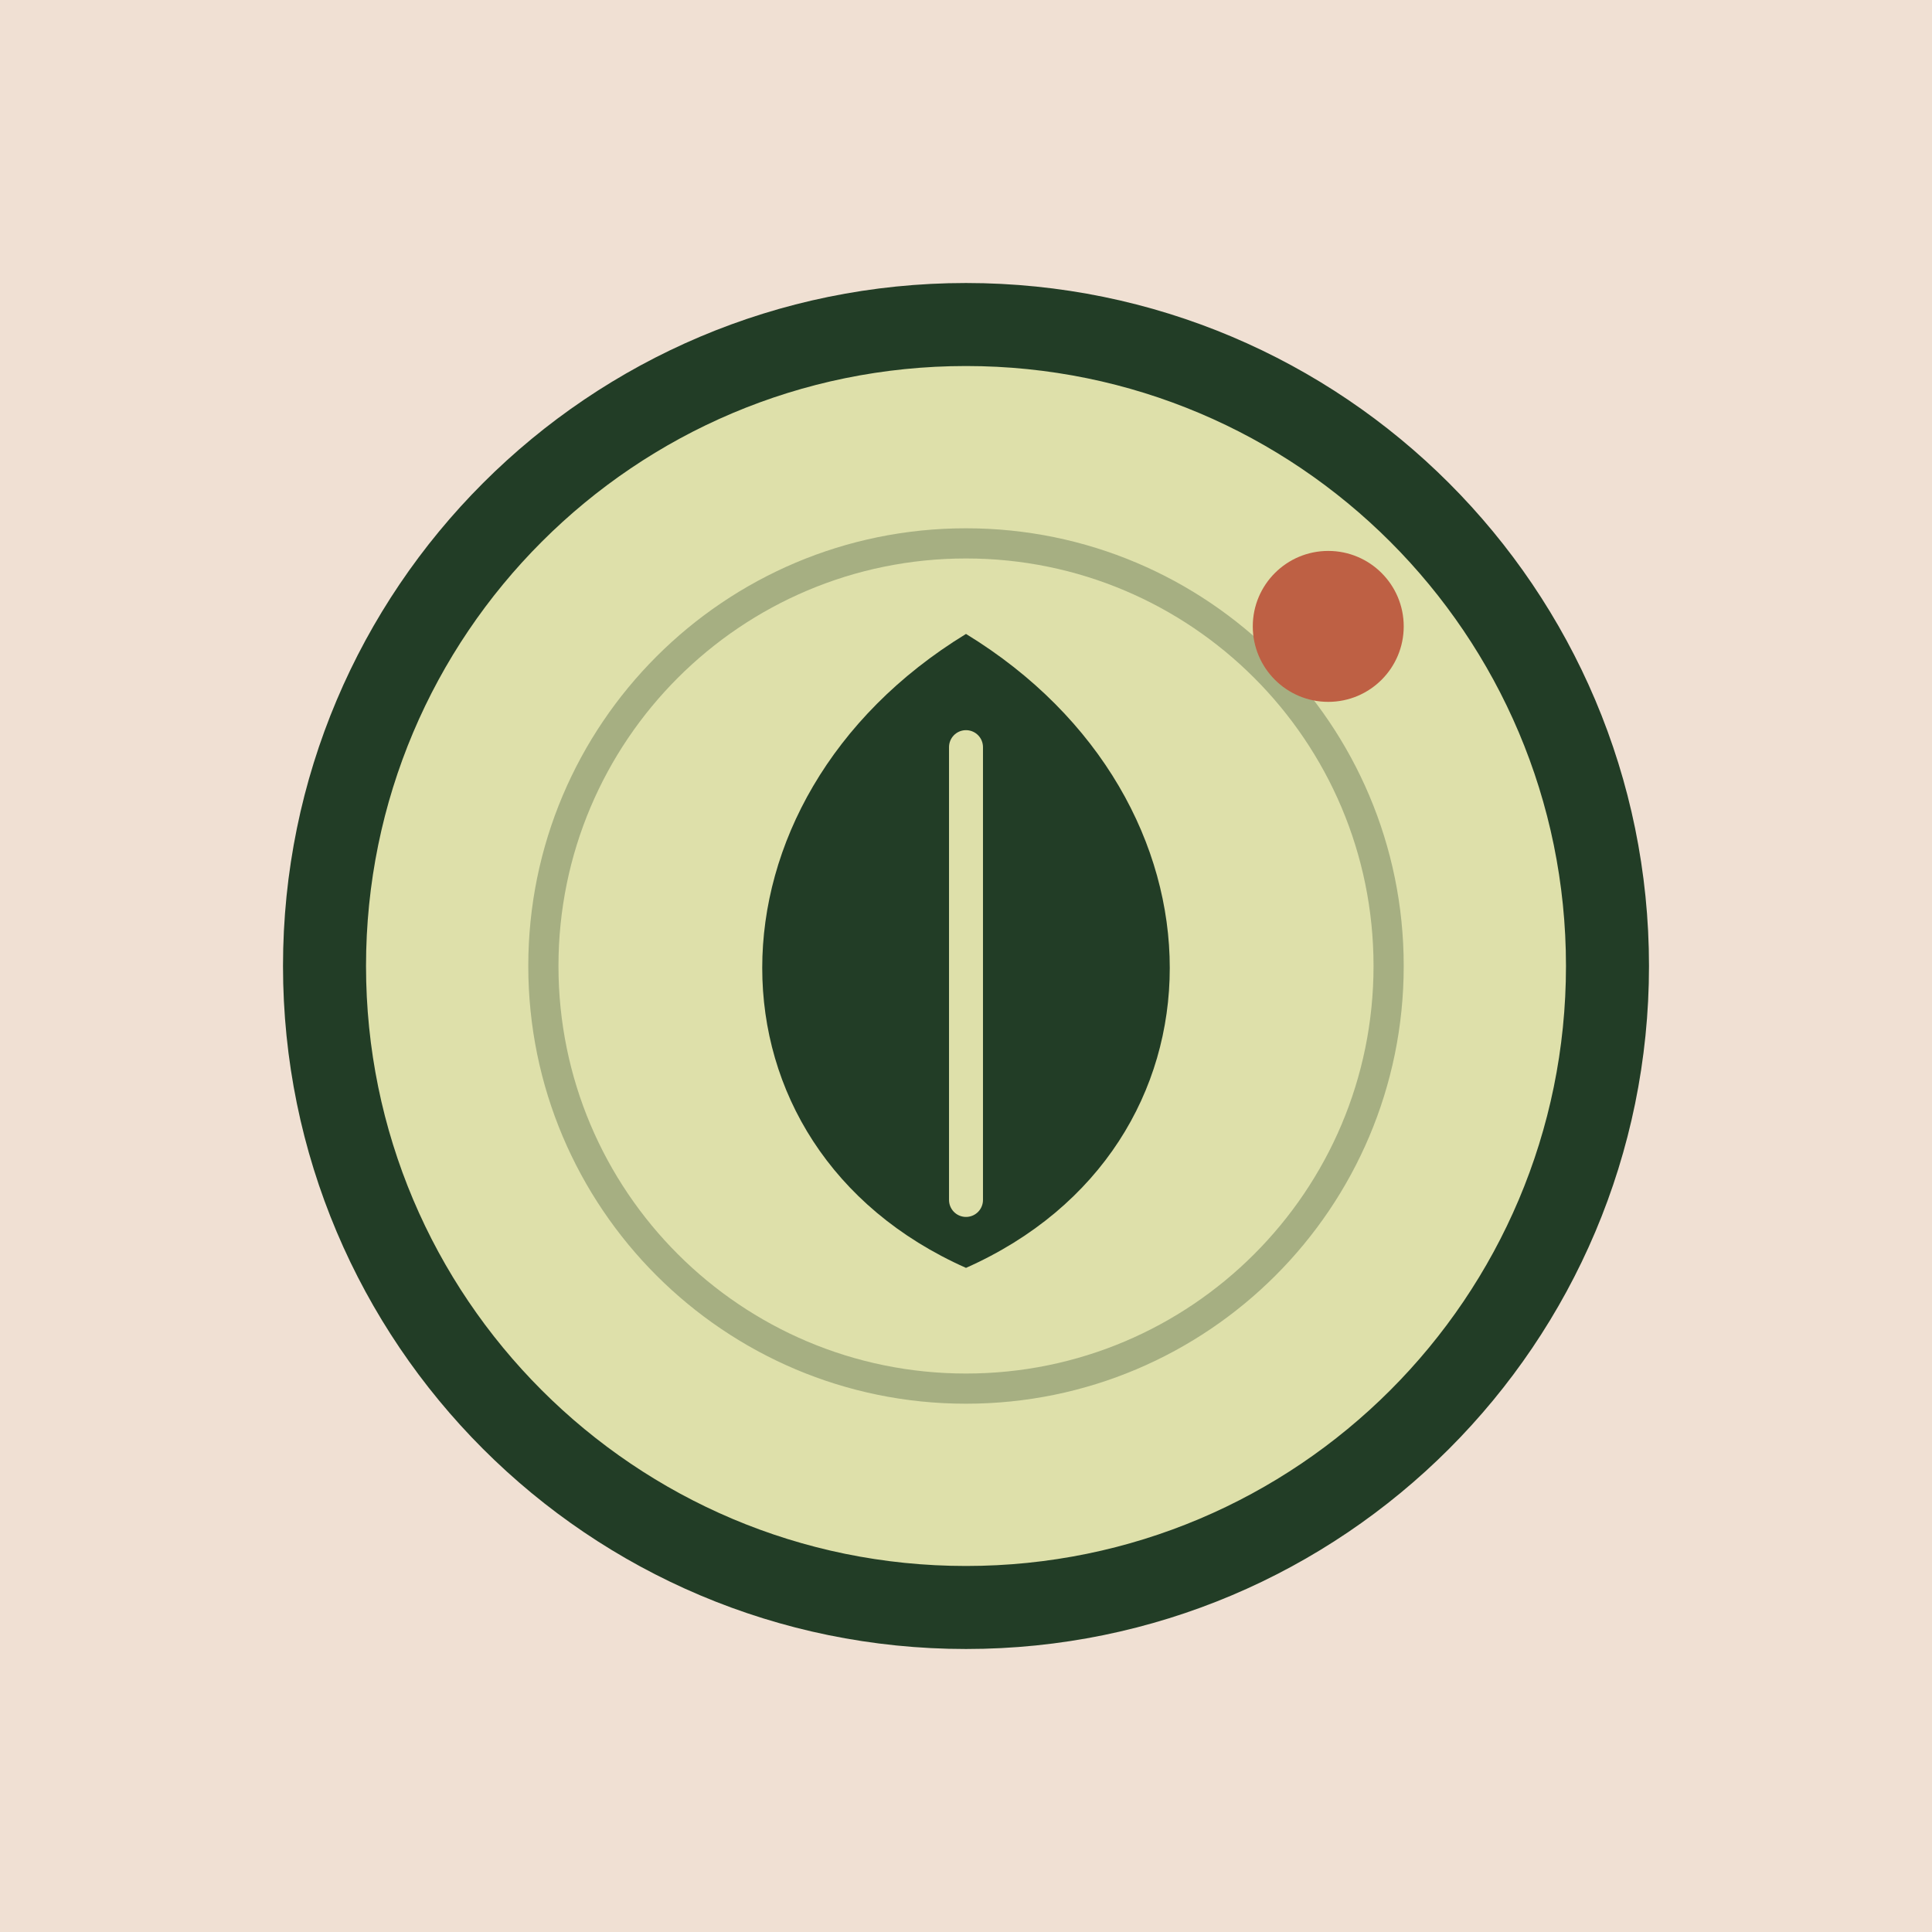
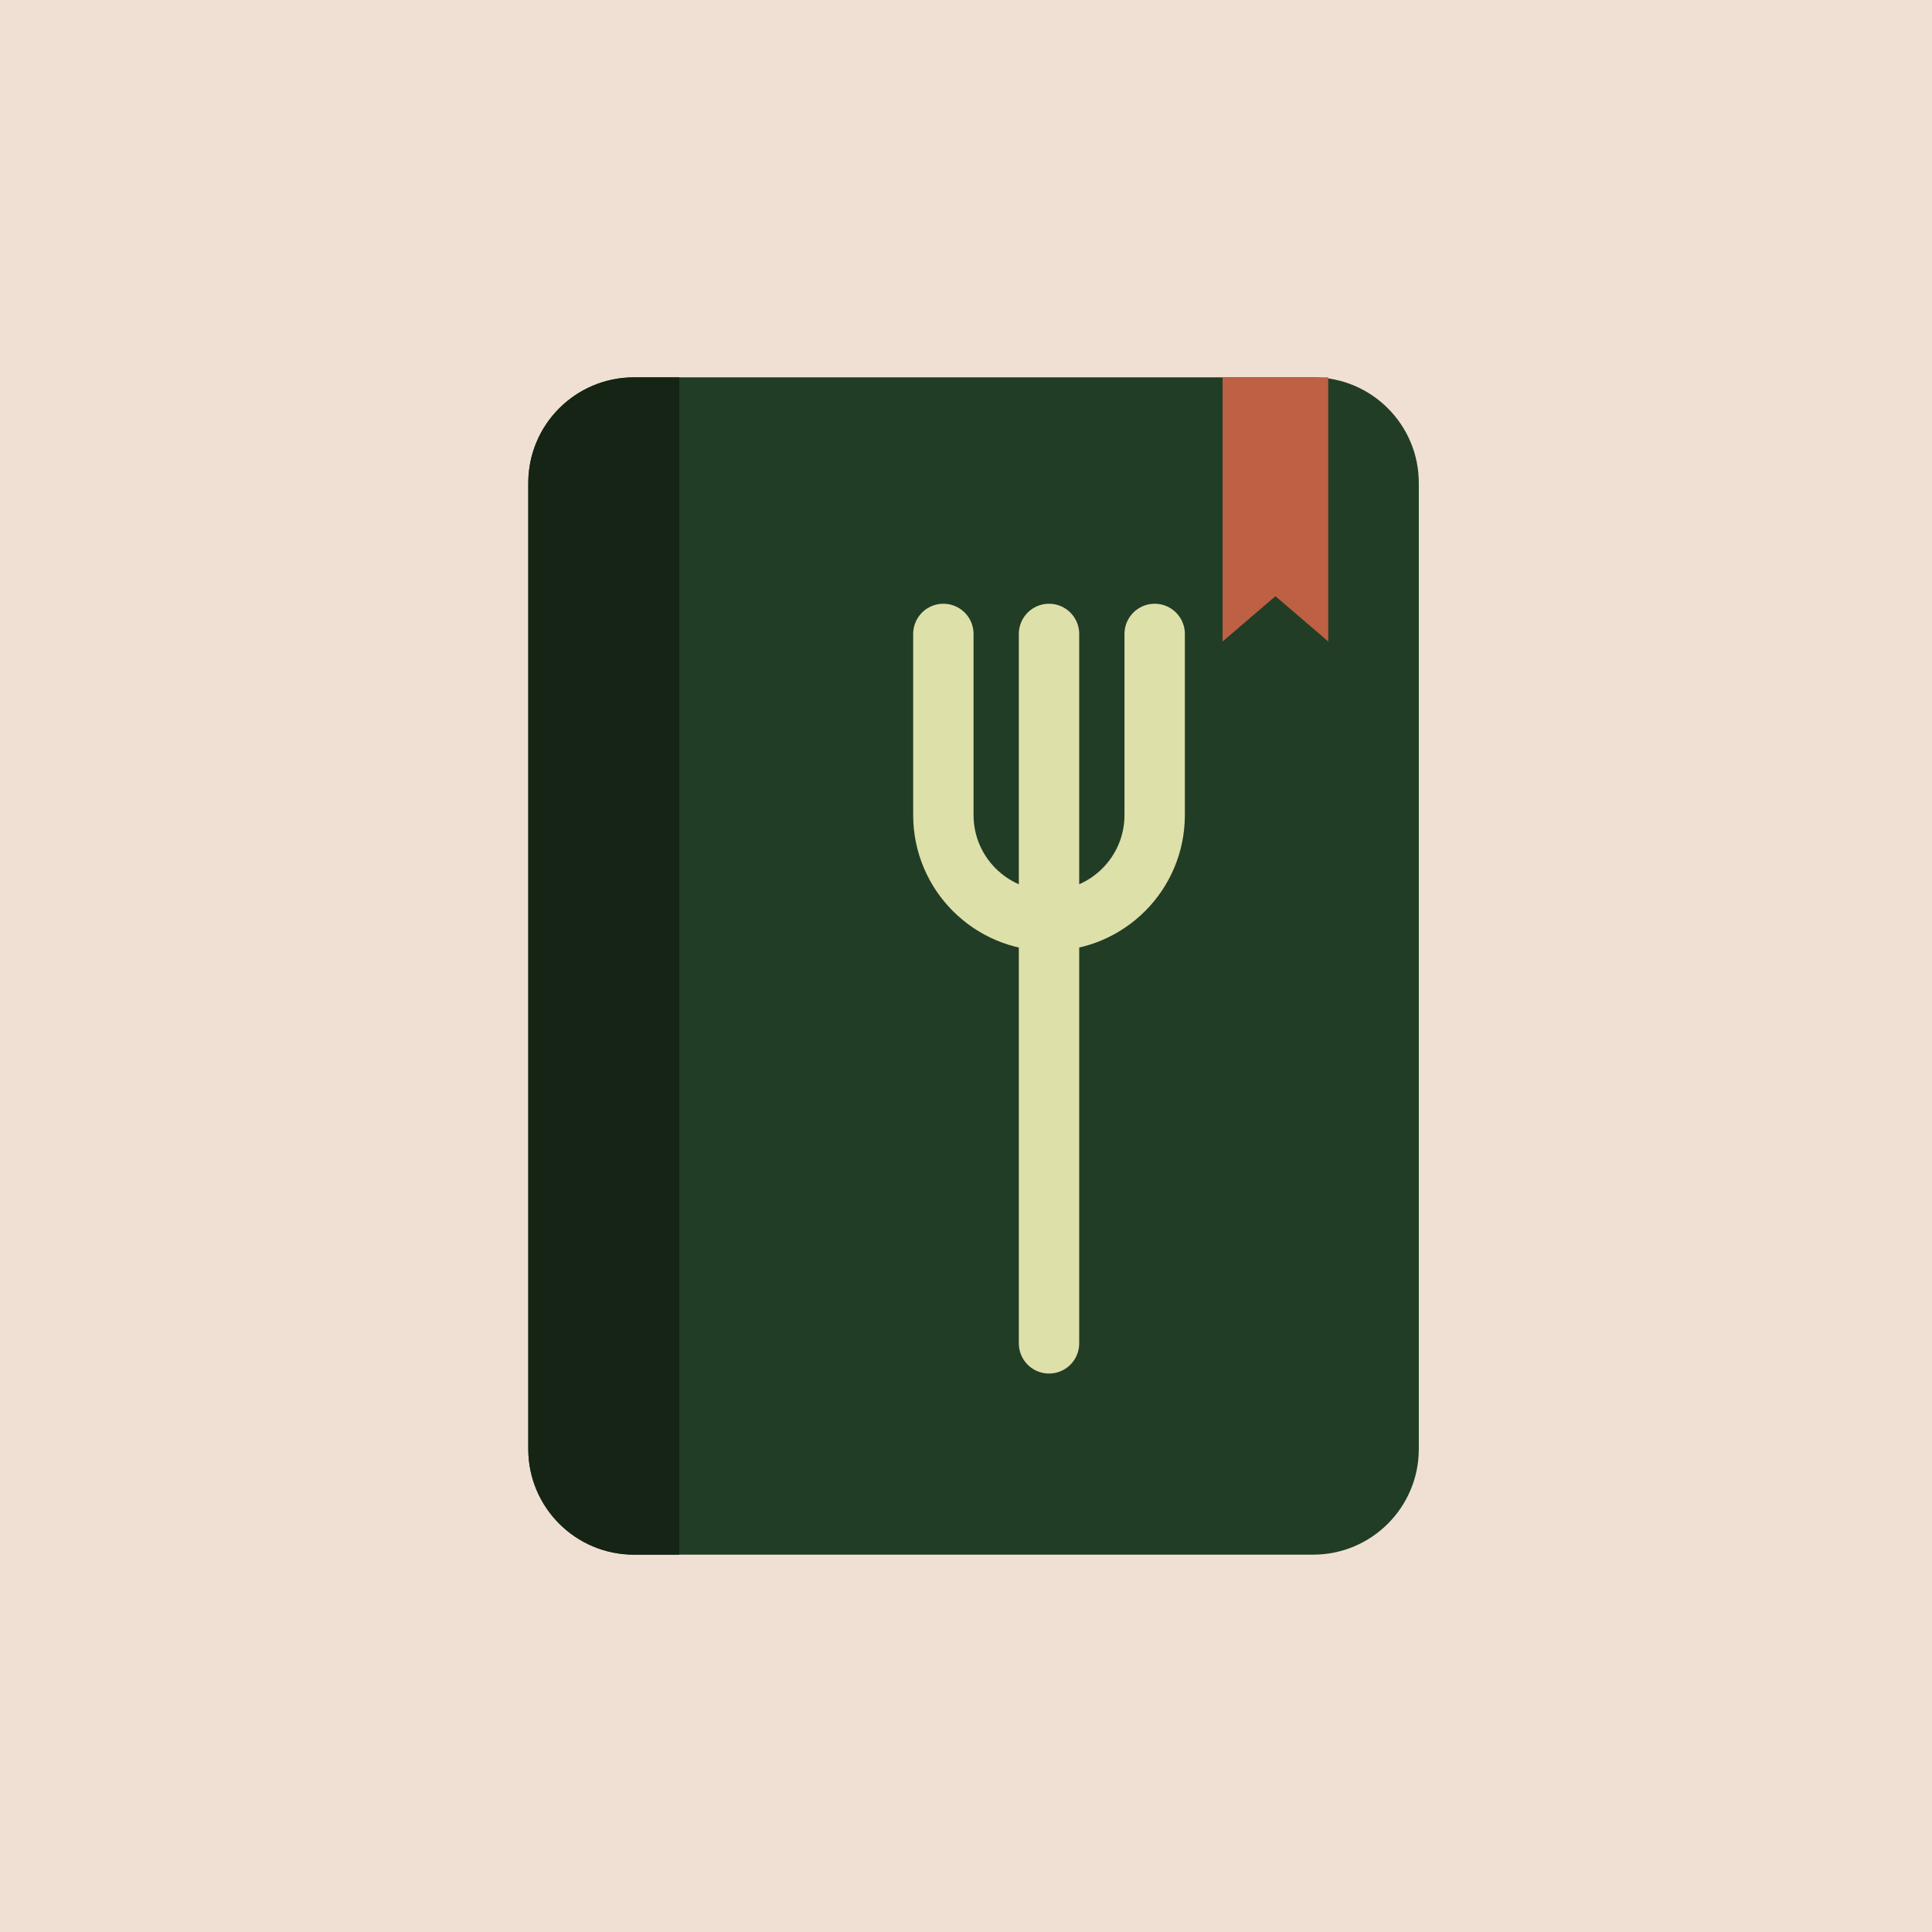
<svg xmlns="http://www.w3.org/2000/svg" viewBox="0 0 512 512">
  <rect width="512" height="512" fill="#F0E0D3" />
-   <circle cx="256" cy="256" r="170" fill="#DEE0AA" stroke="#223D26" stroke-width="22" />
-   <circle cx="256" cy="256" r="112" fill="none" stroke="#223D26" stroke-width="8" opacity=".3" />
-   <path d="M256 336C184 304 184 212 256 168C328 212 328 304 256 336Z" fill="#223D26" />
-   <path d="M256 318V198" stroke="#DEE0AA" stroke-width="9" stroke-linecap="round" />
-   <circle cx="352" cy="166" r="20" fill="#BE6044" />
+   <rect x="140" y="100" width="236" height="312" rx="28" fill="#223D26" />
+   <path d="M168 100h-0a28 28 0 0 0-28 28v256a28 28 0 0 0 28 28h12V100z" fill="#152415" />
+   <path d="M324 100h28v70l-14-12-14 12z" fill="#BE6044" />
+   <g fill="none" stroke="#DEE0AA" stroke-linecap="round" stroke-linejoin="round" stroke-width="16">
+     <path d="M250 168v48a28 28 0 0 0 56 0v-48" />
+     <path d="M278 168v76" />
+     <path d="M278 244v112" />
+   </g>
</svg>
